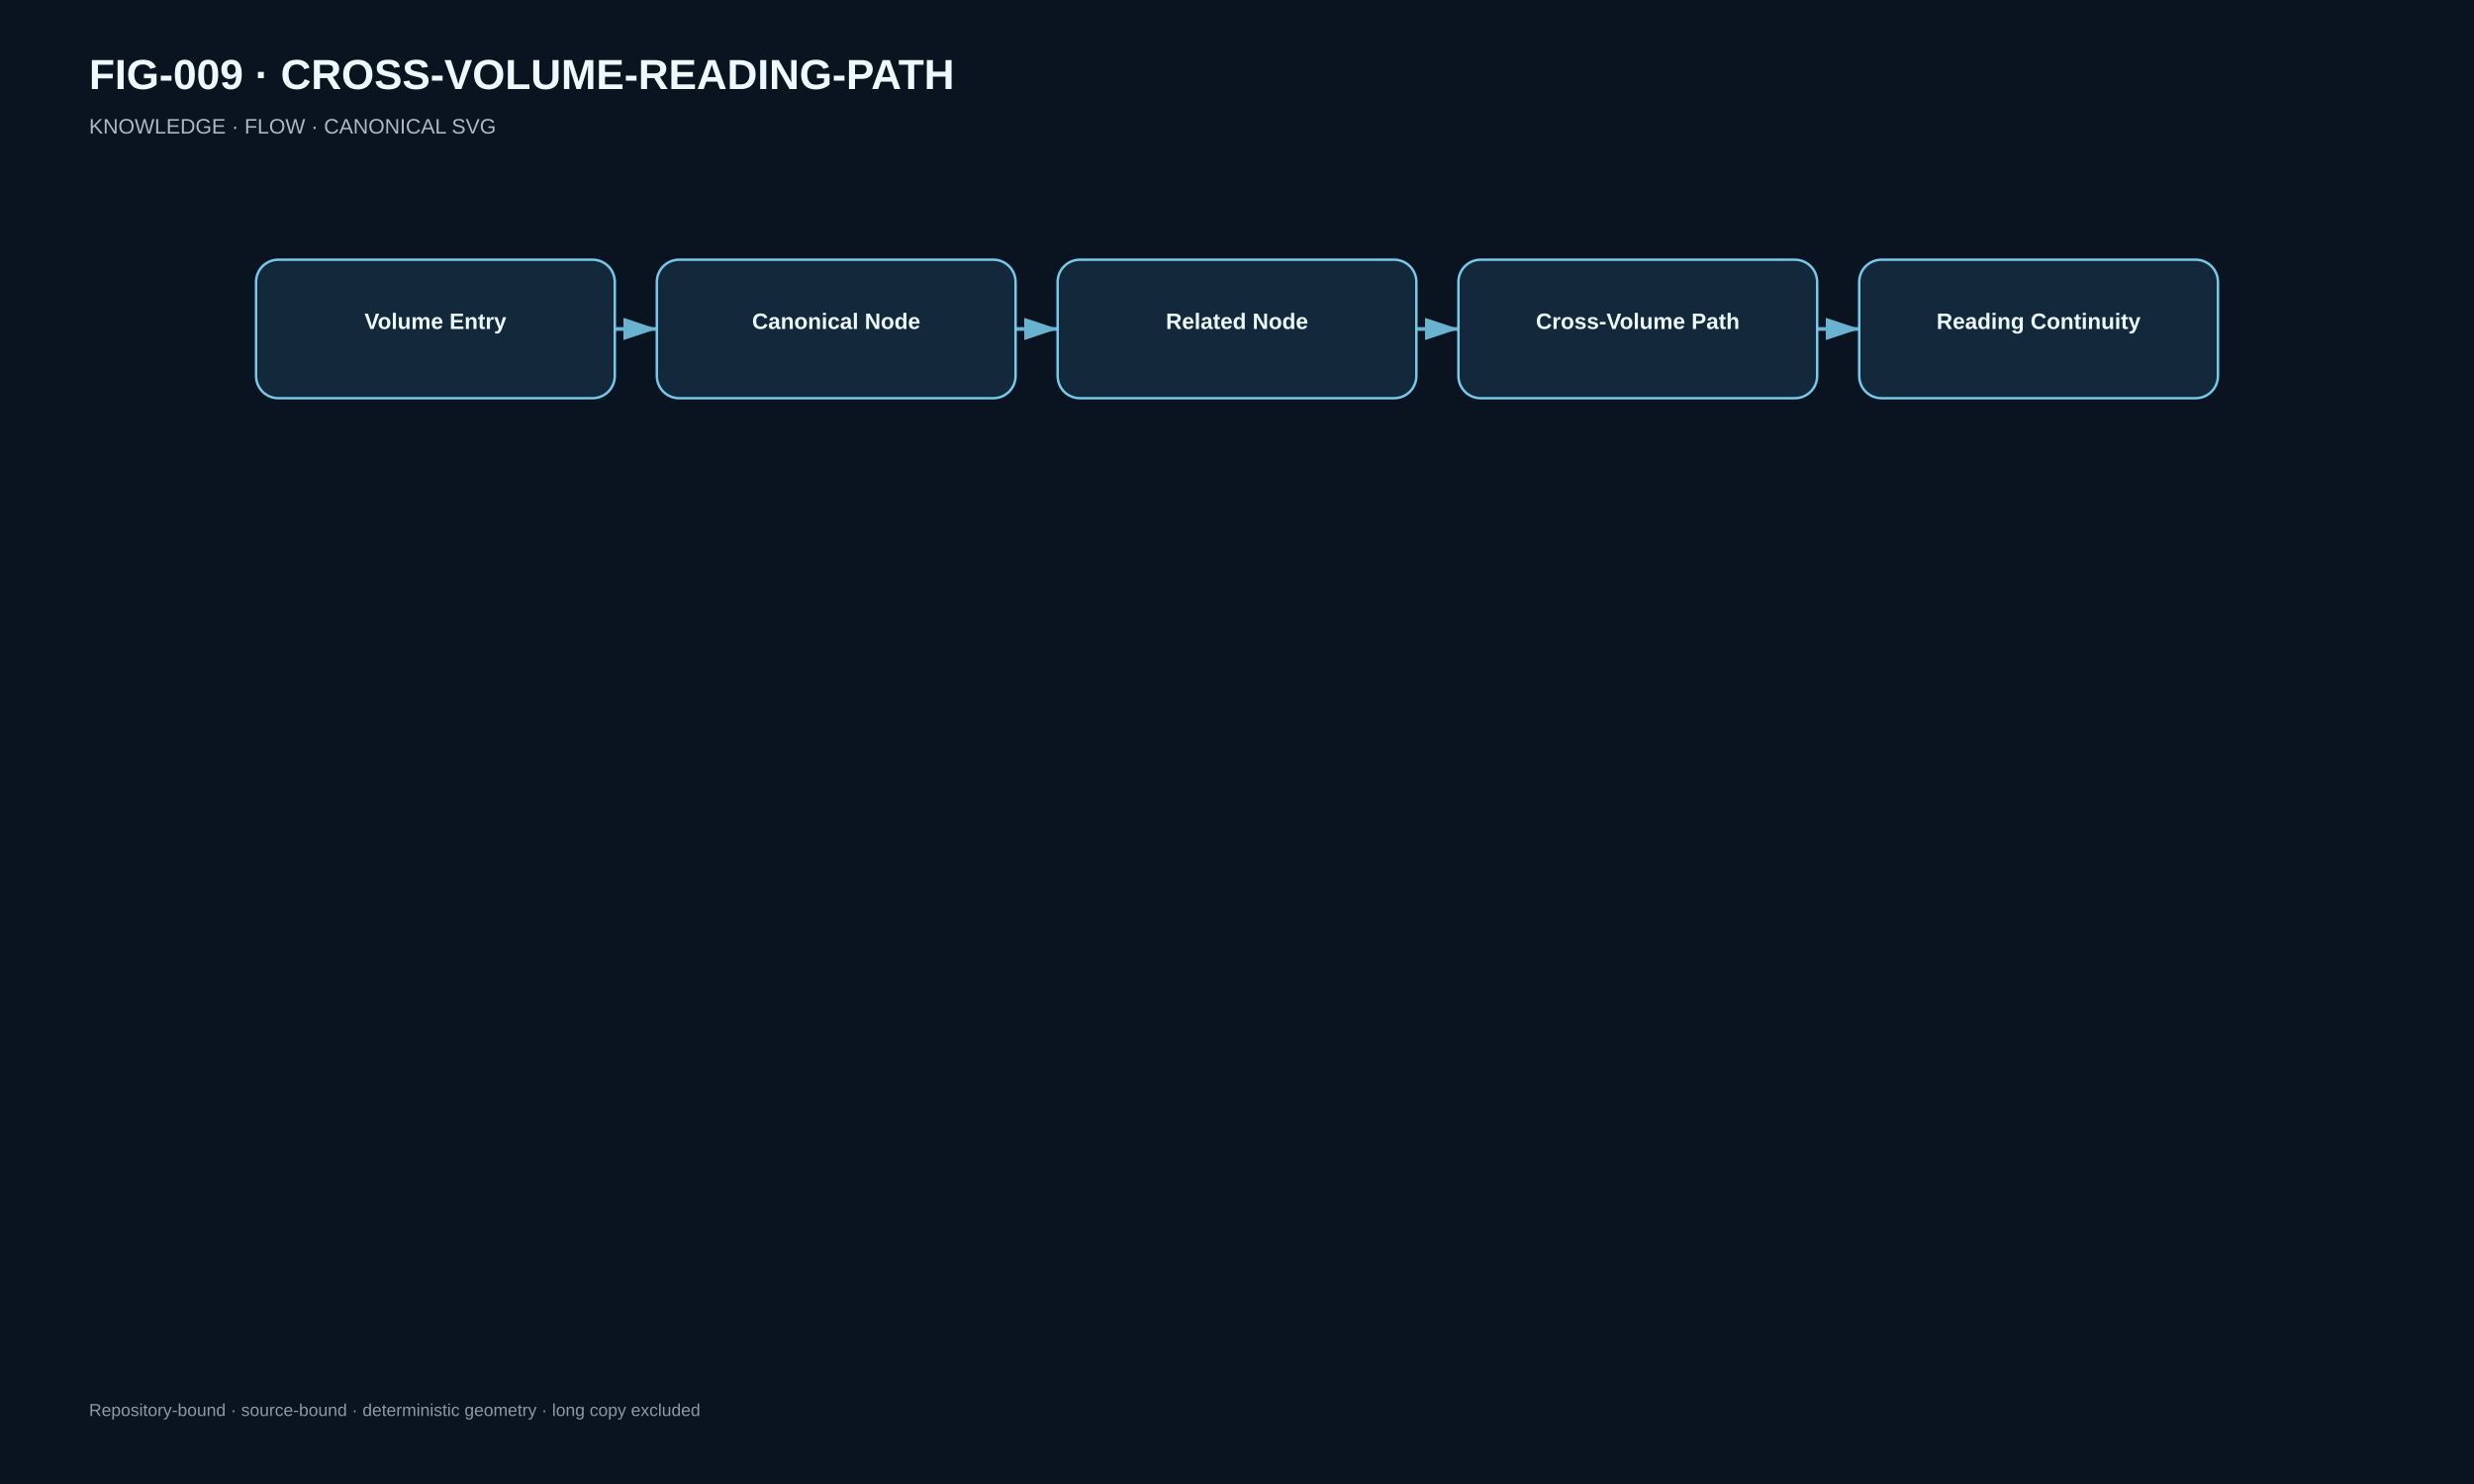
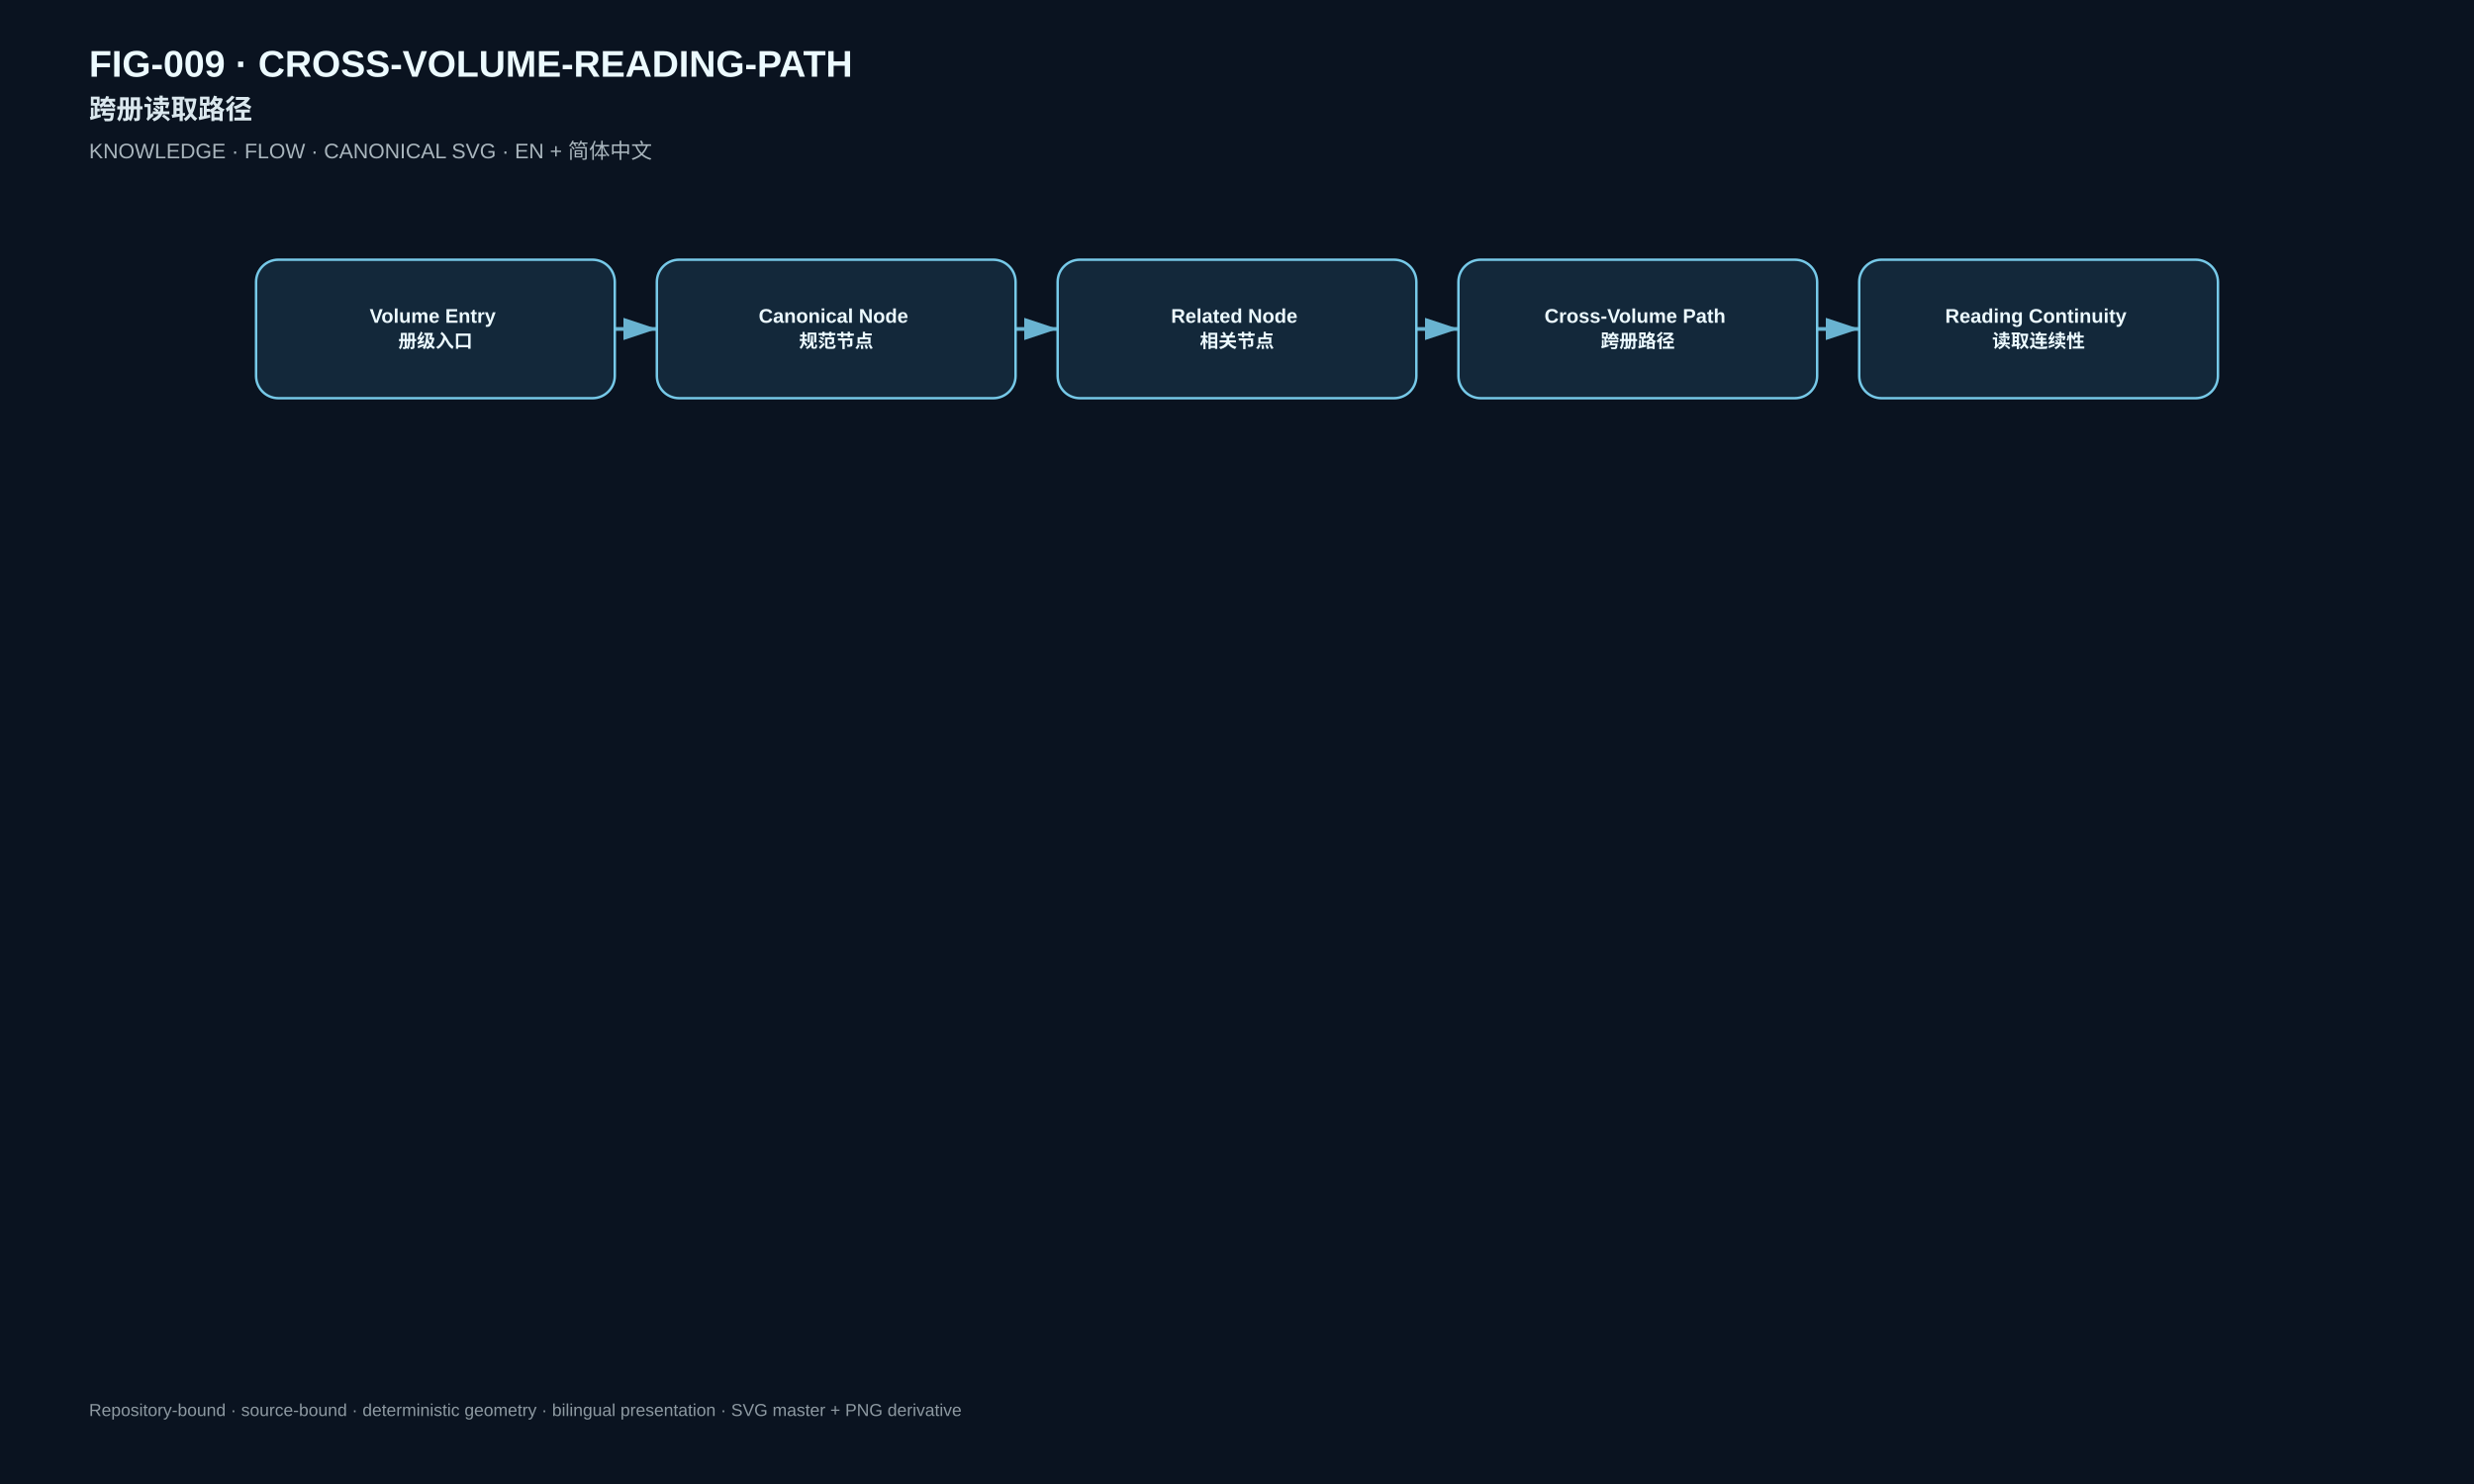
- <svg xmlns="http://www.w3.org/2000/svg" viewBox="0 0 2000 1200" width="2000" height="1200" data-figure-id="FIG-009" data-renderer-version="FIG-RENDERER-1.0.0" data-style-version="FIG-STYLE-1.0.0">
+ <svg xmlns="http://www.w3.org/2000/svg" viewBox="0 0 2000 1200" width="2000" height="1200" data-figure-id="FIG-009" data-renderer-version="FIG-RENDERER-1.1.0" data-style-version="FIG-STYLE-1.1.0" data-presentation-locales="en,zh-Hans">
  <defs>
    <marker id="arrow" markerWidth="10" markerHeight="10" refX="9" refY="3" orient="auto" markerUnits="strokeWidth">
      <path d="M0,0 L0,6 L9,3 z" fill="#76c9e8" />
    </marker>
  </defs>
  <rect width="100%" height="100%" fill="#0a1320" />
-   <text x="72" y="72" fill="#ecfaff" font-family="Arial, Helvetica, sans-serif" font-size="34" font-weight="700">FIG-009 · CROSS-VOLUME-READING-PATH</text>
-   <text x="72" y="108" fill="#ecfaff" opacity="0.72" font-family="Arial, Helvetica, sans-serif" font-size="17">KNOWLEDGE · FLOW · CANONICAL SVG</text>
+   <text x="72" y="62" fill="#ecfaff" font-family="Arial, 'Noto Sans CJK SC', 'Microsoft YaHei', sans-serif" font-size="30" font-weight="700">FIG-009 · CROSS-VOLUME-READING-PATH</text>
+   <text x="72" y="96" fill="#ecfaff" opacity="0.92" font-family="Arial, 'Noto Sans CJK SC', 'Microsoft YaHei', sans-serif" font-size="22" font-weight="600" data-localized-title="zh-Hans">跨册读取路径</text>
+   <text x="72" y="128" fill="#ecfaff" opacity="0.70" font-family="Arial, 'Noto Sans CJK SC', 'Microsoft YaHei', sans-serif" font-size="17">KNOWLEDGE · FLOW · CANONICAL SVG · EN + 简体中文</text>
  <g id="edge-FIG-009-E01" data-from="FIG-009-N01" data-to="FIG-009-N02" data-relation="ENTERS">
    <path d="M 497 266 L 514 266 L 514 266 L 531 266" fill="none" stroke="#76c9e8" stroke-width="3" stroke-linejoin="round" marker-end="url(#arrow)" opacity="0.88" />
  </g>
  <g id="edge-FIG-009-E02" data-from="FIG-009-N02" data-to="FIG-009-N03" data-relation="RELATES_TO">
    <path d="M 821 266 L 838 266 L 838 266 L 855 266" fill="none" stroke="#76c9e8" stroke-width="3" stroke-linejoin="round" marker-end="url(#arrow)" opacity="0.88" />
  </g>
  <g id="edge-FIG-009-E03" data-from="FIG-009-N03" data-to="FIG-009-N04" data-relation="MAY_CROSS">
    <path d="M 1145 266 L 1162 266 L 1162 266 L 1179 266" fill="none" stroke="#76c9e8" stroke-width="3" stroke-linejoin="round" marker-end="url(#arrow)" opacity="0.88" />
  </g>
  <g id="edge-FIG-009-E04" data-from="FIG-009-N04" data-to="FIG-009-N05" data-relation="SUPPORTS">
    <path d="M 1469 266 L 1486 266 L 1486 266 L 1503 266" fill="none" stroke="#76c9e8" stroke-width="3" stroke-linejoin="round" marker-end="url(#arrow)" opacity="0.88" />
  </g>
-   <g id="node-FIG-009-N01" data-figure-node="FIG-009-N01" data-semantic-key="VOLUME_ENTRY">
+   <g id="node-FIG-009-N01" data-figure-node="FIG-009-N01" data-semantic-key="VOLUME_ENTRY" data-canonical-label="Volume Entry" data-localized-label="册级入口">
    <rect x="207" y="210" width="290" height="112" rx="18" fill="#13283a" stroke="#76c9e8" stroke-width="2" />
-     <text x="352" y="266" text-anchor="middle" fill="#ecfaff" font-family="Arial, Helvetica, sans-serif" font-size="18" font-weight="700">
+     <text x="352" y="261" text-anchor="middle" fill="#ecfaff" font-family="Arial, 'Noto Sans CJK SC', 'Microsoft YaHei', sans-serif" font-size="16" font-weight="700">
      <tspan x="352" dy="0">Volume Entry</tspan>
+       <tspan x="352" dy="20" font-size="15" font-weight="600" opacity="0.86">册级入口</tspan>
    </text>
  </g>
-   <g id="node-FIG-009-N02" data-figure-node="FIG-009-N02" data-semantic-key="CANONICAL_NODE">
+   <g id="node-FIG-009-N02" data-figure-node="FIG-009-N02" data-semantic-key="CANONICAL_NODE" data-canonical-label="Canonical Node" data-localized-label="规范节点">
    <rect x="531" y="210" width="290" height="112" rx="18" fill="#13283a" stroke="#76c9e8" stroke-width="2" />
-     <text x="676" y="266" text-anchor="middle" fill="#ecfaff" font-family="Arial, Helvetica, sans-serif" font-size="18" font-weight="700">
+     <text x="676" y="261" text-anchor="middle" fill="#ecfaff" font-family="Arial, 'Noto Sans CJK SC', 'Microsoft YaHei', sans-serif" font-size="16" font-weight="700">
      <tspan x="676" dy="0">Canonical Node</tspan>
+       <tspan x="676" dy="20" font-size="15" font-weight="600" opacity="0.86">规范节点</tspan>
    </text>
  </g>
-   <g id="node-FIG-009-N03" data-figure-node="FIG-009-N03" data-semantic-key="RELATED_NODE">
+   <g id="node-FIG-009-N03" data-figure-node="FIG-009-N03" data-semantic-key="RELATED_NODE" data-canonical-label="Related Node" data-localized-label="相关节点">
    <rect x="855" y="210" width="290" height="112" rx="18" fill="#13283a" stroke="#76c9e8" stroke-width="2" />
-     <text x="1000" y="266" text-anchor="middle" fill="#ecfaff" font-family="Arial, Helvetica, sans-serif" font-size="18" font-weight="700">
+     <text x="1000" y="261" text-anchor="middle" fill="#ecfaff" font-family="Arial, 'Noto Sans CJK SC', 'Microsoft YaHei', sans-serif" font-size="16" font-weight="700">
      <tspan x="1000" dy="0">Related Node</tspan>
+       <tspan x="1000" dy="20" font-size="15" font-weight="600" opacity="0.86">相关节点</tspan>
    </text>
  </g>
-   <g id="node-FIG-009-N04" data-figure-node="FIG-009-N04" data-semantic-key="CROSS_VOLUME">
+   <g id="node-FIG-009-N04" data-figure-node="FIG-009-N04" data-semantic-key="CROSS_VOLUME" data-canonical-label="Cross-Volume Path" data-localized-label="跨册路径">
    <rect x="1179" y="210" width="290" height="112" rx="18" fill="#13283a" stroke="#76c9e8" stroke-width="2" />
-     <text x="1324" y="266" text-anchor="middle" fill="#ecfaff" font-family="Arial, Helvetica, sans-serif" font-size="18" font-weight="700">
+     <text x="1324" y="261" text-anchor="middle" fill="#ecfaff" font-family="Arial, 'Noto Sans CJK SC', 'Microsoft YaHei', sans-serif" font-size="16" font-weight="700">
      <tspan x="1324" dy="0">Cross-Volume Path</tspan>
+       <tspan x="1324" dy="20" font-size="15" font-weight="600" opacity="0.86">跨册路径</tspan>
    </text>
  </g>
-   <g id="node-FIG-009-N05" data-figure-node="FIG-009-N05" data-semantic-key="READING_CONTINUITY">
+   <g id="node-FIG-009-N05" data-figure-node="FIG-009-N05" data-semantic-key="READING_CONTINUITY" data-canonical-label="Reading Continuity" data-localized-label="读取连续性">
    <rect x="1503" y="210" width="290" height="112" rx="18" fill="#13283a" stroke="#76c9e8" stroke-width="2" />
-     <text x="1648" y="266" text-anchor="middle" fill="#ecfaff" font-family="Arial, Helvetica, sans-serif" font-size="18" font-weight="700">
+     <text x="1648" y="261" text-anchor="middle" fill="#ecfaff" font-family="Arial, 'Noto Sans CJK SC', 'Microsoft YaHei', sans-serif" font-size="16" font-weight="700">
      <tspan x="1648" dy="0">Reading Continuity</tspan>
+       <tspan x="1648" dy="20" font-size="15" font-weight="600" opacity="0.86">读取连续性</tspan>
    </text>
  </g>
-   <text x="72" y="1145" fill="#ecfaff" opacity="0.58" font-family="Arial, Helvetica, sans-serif" font-size="14">Repository-bound · source-bound · deterministic geometry · long copy excluded</text>
+   <text x="72" y="1145" fill="#ecfaff" opacity="0.58" font-family="Arial, 'Noto Sans CJK SC', 'Microsoft YaHei', sans-serif" font-size="14">Repository-bound · source-bound · deterministic geometry · bilingual presentation · SVG master + PNG derivative</text>
</svg>
